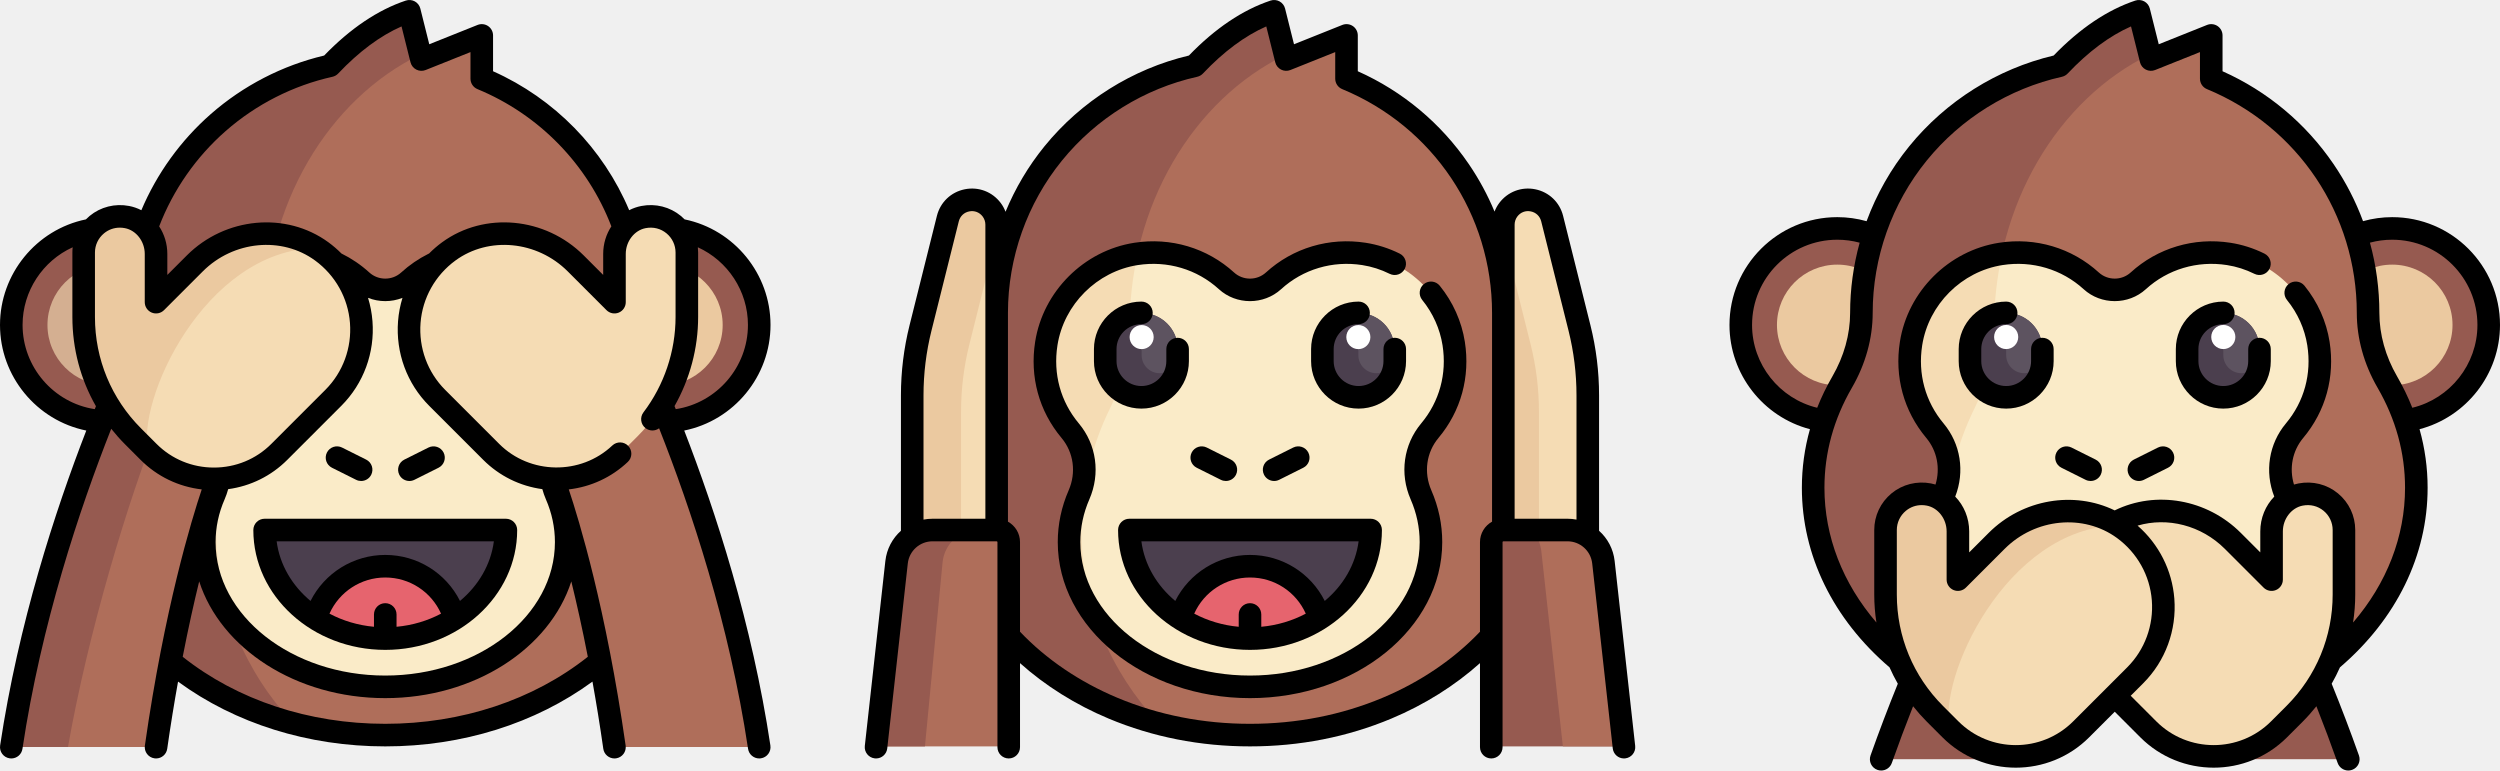
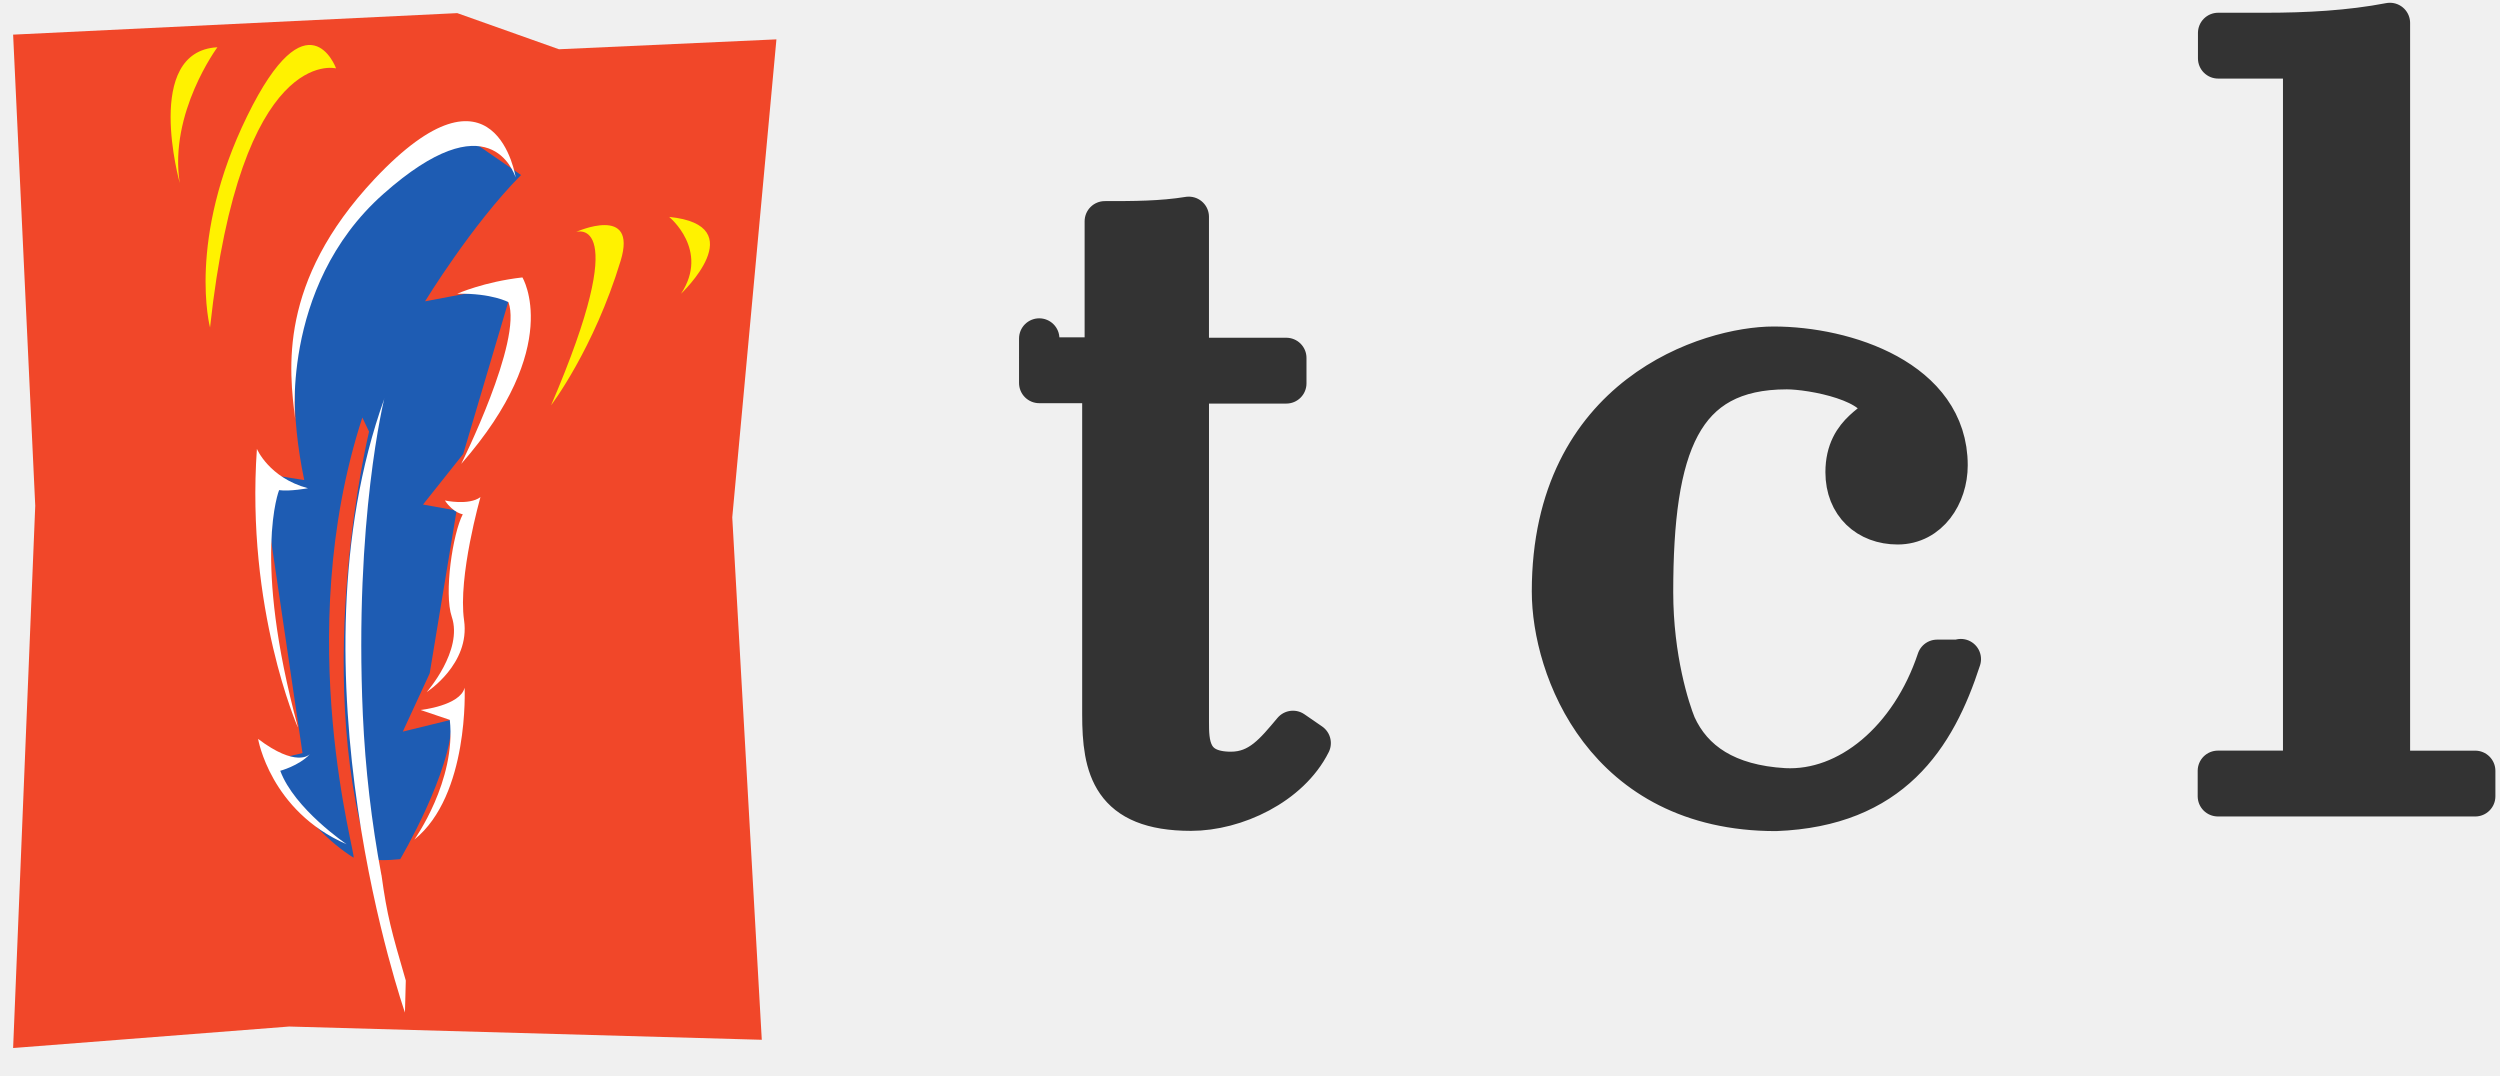
- <svg xmlns="http://www.w3.org/2000/svg" version="1.1" id="Capa_1" x="0px" y="0px" viewBox="0 0 1661.224 512" xml:space="preserve" width="1661.224" height="512">
-   <defs id="defs89" />
-   <g id="g1174" transform="translate(574.6111,-4.008169)">
-     <path id="path2" d="M 436.758,257.861 C 428.654,243.877 424,228.164 424,212.001 v 0 C 424,141.89 381.022,81.869 320,56.693 V 28.001 l -40,16 -8,-32 c -21.101,7.034 -39.1,21.795 -52.658,36.133 -75.131,16.742 -131.341,83.689 -131.341,163.867 0,16.164 -4.653,31.876 -12.757,45.86 -12.322,21.262 -19.243,45.03 -19.243,70.14 0,90.575 89.543,164 200,164 110.457,0 200,-73.425 200,-164 0,-25.11 -6.921,-48.878 -19.243,-70.14 z" style="fill:#af6e5a" />
-     <path id="path4" d="m 144.001,356.667 c 0,-29.295 6.92,-57.024 19.242,-81.83 8.105,-16.315 12.758,-34.646 12.758,-53.504 0,-81.409 42.595,-151.083 103.165,-180.674 L 272.001,12 c -21.101,7.034 -39.1,21.795 -52.658,36.133 -75.132,16.743 -131.342,83.69 -131.342,163.868 0,16.164 -4.652,31.876 -12.758,45.86 -12.322,21.262 -19.242,45.03 -19.242,70.14 0,73.107 58.35,135.015 138.934,156.185 -31.661,-33.849 -50.934,-78.523 -50.934,-127.519 z" style="fill:#965a50" />
-     <path id="path6" d="m 256.001,460 c 66.274,0 120,-42.981 120,-96 0,-10.999 -2.339,-21.549 -6.621,-31.374 -6.21,-14.248 -4.096,-30.599 5.88,-42.518 12.724,-15.201 19.286,-35.725 15.823,-57.771 -4.757,-30.282 -29.239,-54.721 -59.527,-59.435 -23.145,-3.602 -44.599,3.844 -59.968,17.863 -4.369,3.985 -9.978,5.977 -15.584,5.977 -5.609,0 -11.219,-1.992 -15.588,-5.977 -15.37,-14.019 -36.823,-21.465 -59.968,-17.863 -30.289,4.714 -54.771,29.153 -59.527,59.435 -3.463,22.046 3.099,42.57 15.823,57.771 9.976,11.918 12.09,28.27 5.88,42.518 -4.282,9.825 -6.621,20.375 -6.621,31.374 -0.002,53.02 53.724,96 119.998,96 z" style="fill:#faebc8" />
-     <path id="path8" d="m 136.001,364 c 0,17.943 6.266,34.676 16.977,49.043 -5.752,-17.836 -8.977,-36.731 -8.977,-56.376 0,-29.295 6.92,-57.024 19.242,-81.83 8.105,-16.315 12.758,-34.646 12.758,-53.504 0,-16.767 1.898,-32.992 5.297,-48.515 -0.286,0.041 -0.564,0.039 -0.852,0.083 -30.289,4.714 -54.77,29.153 -59.527,59.435 -3.463,22.046 3.1,42.57 15.822,57.771 9.977,11.918 12.091,28.27 5.881,42.518 -4.282,9.826 -6.621,20.376 -6.621,31.375 z" style="fill:#f5dcb4" />
-     <path id="path10" d="m 176.001,356.001 c 0,39.765 35.817,72 80,72 44.183,0 80,-32.235 80,-72 z" style="fill:#4b3f4e" />
-     <path id="path12" d="m 209.905,414.787 c 13.036,8.296 28.916,13.213 46.096,13.213 17.18,0 33.06,-4.917 46.096,-13.213 C 296.318,394.766 277.818,380 256.001,380 c -21.817,0 -40.317,14.767 -46.096,34.787 z" style="fill:#e6646e" />
-     <path id="path14" d="m 184.001,268.001 v 0 c -13.255,0 -24,-10.745 -24,-24 v -8 c 0,-13.255 10.745,-24 24,-24 v 0 c 13.255,0 24,10.745 24,24 v 8 c 0,13.254 -10.745,24 -24,24 z" style="fill:#4b3f4e" />
-     <path id="path16" d="m 184.001,212.001 v 28 c 0,6.627 5.373,12 12,12 6.627,0 12,-5.373 12,-12 v -4 c 0,-13.255 -10.745,-24 -24,-24 z" style="fill:#5d5360" />
-     <circle id="circle18" r="8" cy="228" cx="184" style="fill:#ffffff" />
-     <path id="path20" d="m 328.001,268.001 v 0 c -13.255,0 -24,-10.745 -24,-24 v -8 c 0,-13.255 10.745,-24 24,-24 v 0 c 13.255,0 24,10.745 24,24 v 8 c 0,13.254 -10.746,24 -24,24 z" style="fill:#4b3f4e" />
-     <path id="path22" d="m 328.001,212.001 v 28 c 0,6.627 5.373,12 12,12 6.627,0 12,-5.373 12,-12 v -4 c 0,-13.255 -10.745,-24 -24,-24 z" style="fill:#5d5360" />
-     <circle id="circle24" r="8" cy="228" cx="328" style="fill:#ffffff" />
-     <path id="path26" d="M 84.715,143.619 C 76.413,132.55 58.984,136.07 55.628,149.493 l -18.133,72.533 c -3.649,14.595 -5.494,29.582 -5.494,44.626 v 105.349 h 56 V 153.478 c 0,-3.556 -1.153,-7.015 -3.286,-9.859 z" style="fill:#f5dcb4" />
-     <path id="path28" d="m 64.001,277.615 c 0,-15.044 1.845,-30.032 5.494,-44.626 l 18.133,-72.533 c 0.083,-0.334 0.272,-0.586 0.373,-0.908 v -6.069 c 0,-3.555 -1.153,-7.015 -3.286,-9.859 -8.302,-11.069 -25.731,-7.549 -29.087,5.874 l -18.133,72.533 c -3.649,14.595 -5.494,29.582 -5.494,44.626 v 105.349 h 32 c 0,0 0,-94.387 0,-94.387 z" style="fill:#ebc9a0" />
-     <path id="path30" d="M 88.001,356.001 H 45.482 c -12.229,0 -22.503,9.195 -23.853,21.349 L 8.001,500.001 h 88 v -136 c 0,-4.419 -3.582,-8 -8,-8 z" style="fill:#af6e5a" />
-     <path id="path32" d="M 75.608,356.001 H 45.481 c -12.229,0 -22.502,9.195 -23.853,21.35 L 8.001,500 v 0 h 32 L 51.755,377.35 c 1.349,-12.155 11.623,-21.349 23.853,-21.349 z" style="fill:#965a50" />
-     <path id="path34" d="m 427.287,143.619 c 8.302,-11.069 25.731,-7.549 29.087,5.874 l 18.133,72.533 c 3.649,14.595 5.494,29.582 5.494,44.626 v 105.349 h -56 V 153.478 c 0,-3.556 1.152,-7.015 3.286,-9.859 z" style="fill:#ebc9a0" />
-     <path id="path36" d="m 448.001,277.615 c 0,-15.044 -1.845,-30.032 -5.494,-44.626 l -18.133,-72.533 c -0.083,-0.334 -0.272,-0.586 -0.373,-0.908 v -6.069 c 0,-3.555 1.153,-7.015 3.286,-9.859 8.302,-11.069 25.731,-7.549 29.087,5.874 l 18.133,72.533 c 3.649,14.595 5.494,29.582 5.494,44.626 v 105.349 h -32 z" style="fill:#f5dcb4" />
-     <path id="path38" d="m 424.001,356.001 h 42.519 c 12.229,0 22.503,9.195 23.853,21.349 l 13.628,122.651 h -88 v -136 c 0,-4.419 3.581,-8 8,-8 z" style="fill:#965a50" />
-     <path id="path40" d="M 504.001,500 490.373,377.35 C 489.022,365.196 478.749,356 466.52,356 h -30.127 c 9.273,0 11.773,6 13.107,13.5 L 463.902,500 Z" style="fill:#af6e5a" />
-     <path id="path42" d="m 236.614,322.83 c 1.077,0.539 2.221,0.793 3.348,0.793 2.751,0 5.4,-1.52 6.714,-4.147 1.852,-3.705 0.351,-8.21 -3.354,-10.062 l -16.032,-8.016 c -3.705,-1.854 -8.21,-0.351 -10.062,3.354 -1.852,3.705 -0.351,8.21 3.354,10.062 z" />
-     <path id="path44" d="m 272.039,323.623 c 1.127,0 2.272,-0.255 3.348,-0.793 l 16.032,-8.016 c 3.705,-1.852 5.207,-6.357 3.354,-10.062 -1.852,-3.705 -6.357,-5.208 -10.062,-3.354 l -16.032,8.016 c -3.705,1.852 -5.207,6.357 -3.354,10.062 1.314,2.628 3.962,4.147 6.714,4.147 z" />
-     <path id="path46" d="m 183.855,219.412 c 4.142,0 7.5,-3.358 7.5,-7.5 0,-4.142 -3.358,-7.5 -7.5,-7.5 -17.396,0 -31.548,14.152 -31.548,31.548 v 8.016 c 0,17.396 14.153,31.548 31.549,31.548 17.396,0 31.548,-14.152 31.548,-31.548 v -8.016 c 0,-4.142 -3.358,-7.5 -7.5,-7.5 -4.142,0 -7.5,3.358 -7.5,7.5 v 8.016 c 0,9.125 -7.424,16.548 -16.549,16.548 -9.125,0 -16.548,-7.423 -16.548,-16.548 v -8.016 c 0,-9.125 7.424,-16.548 16.548,-16.548 z" />
-     <path id="path48" d="m 359.694,243.976 v -8.016 c 0,-4.142 -3.358,-7.5 -7.5,-7.5 -4.142,0 -7.5,3.358 -7.5,7.5 v 8.016 c 0,9.125 -7.424,16.548 -16.549,16.548 -9.125,0 -16.548,-7.423 -16.548,-16.548 v -8.016 c 0,-9.125 7.424,-16.548 16.548,-16.548 4.142,0 7.5,-3.358 7.5,-7.5 0,-4.142 -3.358,-7.5 -7.5,-7.5 -17.396,0 -31.548,14.152 -31.548,31.548 v 8.016 c 0,17.396 14.153,31.548 31.549,31.548 17.396,10e-4 31.548,-14.152 31.548,-31.548 z" />
-     <path id="path50" d="m 256.001,435.847 c 48.337,0 87.661,-35.729 87.661,-79.645 0,-4.142 -3.358,-7.5 -7.5,-7.5 H 175.839 c -4.142,0 -7.5,3.358 -7.5,7.5 0,43.917 39.325,79.645 87.662,79.645 z m 0,-31.032 c -4.142,0 -7.5,3.358 -7.5,7.5 v 8.18 c -10.714,-0.982 -20.739,-4.047 -29.566,-8.726 6.481,-14.503 20.945,-24.019 37.066,-24.019 16.192,0 30.594,9.496 37.067,24.018 -8.828,4.679 -18.853,7.744 -29.567,8.726 v -8.18 c 0,-4.141 -3.358,-7.499 -7.5,-7.499 z m 72.175,-41.113 c -2.03,15.556 -10.304,29.435 -22.512,39.625 -9.326,-18.576 -28.366,-30.576 -49.664,-30.576 -21.206,0 -40.315,12.028 -49.656,30.582 -12.212,-10.19 -20.489,-24.071 -22.519,-39.631 z" />
-     <path id="path52" d="m 398.765,231.13 c -2.126,-13.541 -7.895,-26.424 -16.682,-37.258 -2.609,-3.216 -7.332,-3.71 -10.549,-1.1 -3.217,2.609 -3.71,7.332 -1.101,10.549 7.124,8.783 11.797,19.204 13.513,30.136 2.979,18.975 -2.062,37.409 -14.197,51.906 -11.758,14.048 -14.447,33.365 -7.017,50.414 3.988,9.149 6.01,18.718 6.01,28.441 0,48.906 -50.576,88.693 -112.742,88.693 -62.166,0 -112.742,-39.788 -112.742,-88.693 0,-9.723 2.022,-19.292 6.01,-28.441 7.431,-17.049 4.742,-36.366 -7.016,-50.414 -12.136,-14.499 -17.177,-32.934 -14.197,-51.91 4.266,-27.158 26.221,-49.079 53.392,-53.308 19.709,-3.068 39.349,2.775 53.882,16.029 11.592,10.573 29.752,10.573 41.343,0 14.534,-13.256 34.174,-19.099 53.887,-16.029 6.317,0.984 12.458,2.943 18.251,5.823 3.71,1.844 8.211,0.332 10.055,-3.377 1.844,-3.709 0.332,-8.21 -3.378,-10.054 -7.171,-3.565 -14.782,-5.992 -22.62,-7.212 -24.226,-3.773 -48.394,3.432 -66.304,19.768 -5.923,5.402 -15.203,5.402 -21.126,-10e-4 -17.908,-16.333 -42.073,-23.537 -66.297,-19.768 -33.537,5.22 -60.637,32.278 -65.903,65.802 -3.663,23.316 2.557,45.998 17.512,63.866 8.085,9.659 9.912,22.99 4.768,34.792 -4.817,11.052 -7.259,22.637 -7.259,34.435 0,57.177 57.305,103.693 127.742,103.693 70.437,0 127.742,-46.517 127.742,-103.693 0,-11.798 -2.442,-23.383 -7.259,-34.435 -5.144,-11.802 -3.316,-25.134 4.768,-34.792 14.955,-17.867 21.175,-40.547 17.514,-63.862 z" />
-     <path id="path54" d="M 511.955,499.664 498.3,376.767 c -0.891,-8.018 -4.722,-15.047 -10.347,-20.066 v -90.028 c 0,-15.673 -1.927,-31.33 -5.729,-46.535 l -18.17,-72.679 c -2.264,-9.057 -9.355,-15.831 -18.505,-17.679 -9.15,-1.848 -18.315,1.643 -23.916,9.112 -1.312,1.749 -2.356,3.682 -3.143,5.714 C 413.912,133.58 408.188,122.991 401.36,112.988 382.858,85.882 357.443,64.654 327.631,51.349 V 27.541 c 0,-2.489 -1.235,-4.815 -3.295,-6.21 -2.062,-1.396 -4.68,-1.678 -6.99,-0.753 L 285.243,33.419 279.309,9.69 c -0.507,-2.027 -1.836,-3.75 -3.667,-4.756 -1.832,-1.005 -3.999,-1.202 -5.981,-0.541 -18.576,6.192 -36.822,18.473 -54.261,36.515 -37.524,8.89 -71.54,30.254 -95.986,60.339 -10.732,13.208 -19.411,27.884 -25.858,43.471 -0.792,-2.073 -1.851,-4.045 -3.186,-5.826 -5.601,-7.468 -14.765,-10.959 -23.916,-9.112 -9.151,1.848 -16.242,8.622 -18.506,17.679 l -18.17,72.679 C 25.977,235.343 24.049,251 24.049,266.673 v 90.028 c -5.625,5.018 -9.456,12.048 -10.347,20.066 L 0.047,499.664 c -0.458,4.117 2.509,7.825 6.626,8.282 0.281,0.031 0.561,0.046 0.837,0.046 3.771,0 7.019,-2.837 7.445,-6.672 L 28.61,378.423 c 0.933,-8.392 8.003,-14.721 16.447,-14.721 h 42.605 c 0.285,0 0.516,0.231 0.516,0.516 v 136.274 c 0,4.142 3.358,7.5 7.5,7.5 4.142,0 7.5,-3.358 7.5,-7.5 v -55.843 c 16.813,15.035 36.868,27.627 58.894,36.853 29.27,12.259 60.872,18.475 93.929,18.475 33.058,0 64.662,-6.216 93.933,-18.477 22.024,-9.225 42.078,-21.816 58.889,-36.851 v 55.843 c 0,4.142 3.358,7.5 7.5,7.5 4.142,0 7.5,-3.358 7.5,-7.5 V 364.218 c 0,-0.285 0.231,-0.516 0.516,-0.516 h 42.605 c 8.444,0 15.515,6.329 16.447,14.721 l 13.655,122.897 c 0.426,3.836 3.674,6.672 7.445,6.672 0.276,0 0.556,-0.015 0.837,-0.046 4.118,-0.457 7.084,-4.165 6.627,-8.282 z M 39.049,349.276 v -82.602 c 0,-14.448 1.777,-28.88 5.281,-42.897 L 62.5,151.098 c 0.86,-3.439 3.448,-5.912 6.922,-6.613 3.476,-0.7 6.82,0.573 8.947,3.409 1.156,1.542 1.793,3.452 1.793,5.379 V 348.704 H 45.057 c -2.051,-0.002 -4.06,0.197 -6.008,0.572 z m 305.09,118.388 c -27.426,11.487 -57.08,17.312 -88.138,17.312 -31.056,0 -60.709,-5.824 -88.134,-17.311 -25.092,-10.509 -47.387,-25.656 -64.688,-43.885 v -59.562 c 0,-5.836 -3.242,-10.925 -8.016,-13.574 V 211.912 c 0,-36.778 12.747,-72.72 35.893,-101.205 22.811,-28.073 54.719,-47.844 89.845,-55.672 1.46,-0.325 2.79,-1.08 3.818,-2.167 13.755,-14.546 27.881,-25.047 42.096,-31.307 l 5.958,23.832 c 0.525,2.102 1.933,3.873 3.862,4.859 1.928,0.987 4.188,1.09 6.2,0.286 L 312.63,38.62 v 17.672 c 0,3.037 1.832,5.775 4.64,6.933 60.486,24.955 99.57,83.318 99.57,148.688 v 138.733 c -4.774,2.649 -8.016,7.738 -8.016,13.574 v 59.562 c -17.301,18.227 -39.595,33.373 -64.685,43.882 z m 87.7,-118.962 V 153.271 c 0,-1.927 0.637,-3.837 1.793,-5.379 2.127,-2.836 5.472,-4.11 8.946,-3.409 3.475,0.702 6.063,3.174 6.923,6.613 l 18.17,72.679 c 3.504,14.017 5.281,28.45 5.281,42.897 v 82.602 c -1.948,-0.375 -3.957,-0.574 -6.008,-0.574 h -35.105 z" />
-   </g>
-   <g id="g56" transform="translate(537.4252,2.168923)">
- </g>
-   <g id="g58" transform="translate(537.4252,2.168923)">
- </g>
-   <g id="g60" transform="translate(537.4252,2.168923)">
- </g>
-   <g id="g62" transform="translate(537.4252,2.168923)">
- </g>
-   <g id="g64" transform="translate(537.4252,2.168923)">
- </g>
-   <g id="g66" transform="translate(537.4252,2.168923)">
- </g>
-   <g id="g68" transform="translate(537.4252,2.168923)">
- </g>
-   <g id="g70" transform="translate(537.4252,2.168923)">
- </g>
-   <g id="g72" transform="translate(537.4252,2.168923)">
- </g>
-   <g id="g74" transform="translate(537.4252,2.168923)">
- </g>
-   <g id="g76" transform="translate(537.4252,2.168923)">
- </g>
-   <g id="g78" transform="translate(537.4252,2.168923)">
- </g>
-   <g id="g80" transform="translate(537.4252,2.168923)">
- </g>
-   <g id="g82" transform="translate(537.4252,2.168923)">
- </g>
-   <g id="g84" transform="translate(537.4252,2.168923)">
- </g>
-   <g id="g1013" transform="translate(-1.001662e-4,-4.007605)">
-     <circle id="circle901" r="64.1" cy="219.948" cx="71.599" style="fill:#965a50" />
-     <circle id="circle903" r="40.06" cy="219.948" cx="71.599" style="fill:#d4af91" />
-     <circle id="circle905" r="64.1" cy="219.948" cx="440.149" style="fill:#965a50" />
-     <circle id="circle907" r="40.06" cy="219.948" cx="440.149" style="fill:#ebc9a0" />
-     <path id="path909" d="m 436.905,257.862 c -8.117,-14.005 -12.777,-29.742 -12.777,-45.93 v 0 C 424.128,141.715 381.085,81.604 319.971,56.39 V 27.654 L 279.911,43.678 271.899,11.63 C 250.767,18.674 232.74,33.458 219.162,47.817 143.916,64.586 87.621,131.633 87.621,211.932 c 0,16.188 -4.66,31.924 -12.777,45.93 -12.341,21.294 -19.272,45.098 -19.272,70.246 0,90.711 89.678,164.248 200.302,164.248 110.624,0 200.302,-73.536 200.302,-164.248 0,-25.149 -6.931,-48.952 -19.271,-70.246 z" style="fill:#af6e5a" />
-     <path id="path911" d="m 143.705,356.817 c 0,-29.339 6.93,-57.11 19.271,-81.953 8.118,-16.34 12.777,-34.698 12.777,-53.585 0,-81.532 42.659,-151.311 103.321,-180.947 L 271.898,11.63 C 250.766,18.674 232.739,33.458 219.16,47.817 143.915,64.585 87.62,131.633 87.62,211.932 c 0,16.188 -4.659,31.924 -12.777,45.93 -12.341,21.294 -19.271,45.098 -19.271,70.246 0,73.217 58.438,135.219 139.143,156.421 -31.707,-33.901 -51.01,-78.642 -51.01,-127.712 z" style="fill:#965a50" />
-     <path id="path913" d="m 255.874,460.306 c 66.374,0 120.181,-43.046 120.181,-96.145 0,-11.016 -2.342,-21.582 -6.631,-31.422 -6.219,-14.269 -4.102,-30.646 5.889,-42.582 12.743,-15.224 19.315,-35.779 15.846,-57.858 -4.764,-30.328 -29.283,-54.804 -59.617,-59.525 -23.18,-3.608 -44.666,3.85 -60.059,17.89 -4.375,3.991 -9.993,5.986 -15.607,5.986 -5.618,0 -11.236,-1.995 -15.611,-5.986 -15.393,-14.04 -36.879,-21.498 -60.059,-17.89 -30.335,4.721 -54.853,29.197 -59.617,59.525 -3.468,22.079 3.104,42.634 15.846,57.858 9.991,11.936 12.108,28.313 5.889,42.582 -4.289,9.84 -6.631,20.406 -6.631,31.422 0,53.1 53.807,96.145 120.181,96.145 z" style="fill:#faebc8" />
-     <path id="path915" d="m 135.693,364.161 c 0,17.97 6.275,34.729 17.002,49.117 -5.761,-17.863 -8.99,-36.787 -8.99,-56.461 0,-29.339 6.93,-57.11 19.271,-81.953 8.118,-16.34 12.777,-34.698 12.777,-53.585 0,-16.792 1.901,-33.042 5.305,-48.588 -0.287,0.041 -0.565,0.039 -0.853,0.084 -30.335,4.721 -54.852,29.197 -59.617,59.525 -3.468,22.08 3.104,42.635 15.846,57.859 9.992,11.936 12.109,28.312 5.89,42.582 -4.288,9.838 -6.631,20.404 -6.631,31.42 z" style="fill:#f5dcb4" />
-     <path id="path917" d="m 175.754,356.15 c 0,39.825 35.871,72.109 80.121,72.109 44.25,0 80.121,-32.284 80.121,-72.109 z" style="fill:#4b3f4e" />
-     <path id="path919" d="m 209.709,415.025 c 13.056,8.308 28.96,13.233 46.165,13.233 17.205,0 33.109,-4.925 46.165,-13.233 -5.788,-20.051 -24.316,-34.839 -46.165,-34.839 -21.849,0 -40.377,14.788 -46.165,34.839 z" style="fill:#e6646e" />
-     <path id="path921" d="M 71.597,259.337 C 46.227,316.757 20.968,410.584 7.5,500.367 h 96.145 c 16.024,-112.169 44.733,-190.286 44.733,-190.286 z" style="fill:#af6e5a" />
-     <path id="path923" d="M 45.182,500.367 C 58.388,425.083 84.973,336.18 106.605,282.472 L 71.597,259.337 C 46.227,316.757 20.968,410.584 7.5,500.367 Z" style="fill:#965a50" />
-     <path id="path925" d="m 84.367,148.295 c 11.417,2.198 19.273,12.862 19.273,24.488 v 32.035 l 25.746,-25.746 c 22.537,-22.537 58.548,-26.787 84.287,-7.988 32.439,23.692 35.017,69.978 7.734,97.261 l -35.922,35.922 c -23.867,23.867 -62.921,23.867 -86.787,0 L 88.427,293.996 C 67.391,272.96 55.573,244.43 55.573,214.68 V 171.868 C 55.566,157.04 69.007,145.339 84.367,148.295 Z" style="fill:#f5dcb4" />
-     <path id="path927" d="m 210.276,168.847 c -25.435,-16.105 -59.322,-11.343 -80.891,10.226 l -25.745,25.746 v -32.036 c 0,-11.627 -7.857,-22.29 -19.273,-24.489 -15.36,-2.957 -28.8,8.744 -28.794,23.574 v 42.813 c 0,29.749 11.818,58.28 32.854,79.315 l 10.269,10.271 c -8.818,-32.61 36.898,-134.136 111.58,-135.42 z" style="fill:#ebc9a0" />
-     <path id="path929" d="m 440.403,259.337 c 25.37,57.42 50.629,151.247 64.097,241.03 H 408.355 C 392.331,388.198 363.622,310.08 363.622,310.08 Z" style="fill:#af6e5a" />
-     <path id="path931" d="m 427.633,148.295 c -11.417,2.198 -19.273,12.862 -19.273,24.488 v 32.035 l -25.746,-25.746 c -22.537,-22.537 -58.548,-26.787 -84.287,-7.988 -32.439,23.692 -35.017,69.978 -7.734,97.261 l 35.922,35.922 c 23.867,23.867 62.921,23.867 86.787,0 l 10.271,-10.271 c 21.036,-21.036 32.854,-49.566 32.854,-79.316 v -42.812 c 0.007,-14.828 -13.434,-26.529 -28.794,-23.573 z" style="fill:#f5dcb4" />
-     <path id="path933" d="m 220.581,314.812 16.032,8.016 c 1.077,0.539 2.222,0.793 3.349,0.793 2.751,0 5.4,-1.52 6.714,-4.147 1.853,-3.705 0.351,-8.21 -3.354,-10.062 l -16.032,-8.016 c -3.707,-1.854 -8.211,-0.351 -10.063,3.354 -1.852,3.704 -0.35,8.209 3.354,10.062 z" />
-     <path id="path935" d="m 272.038,323.621 c 1.127,0 2.271,-0.255 3.349,-0.793 l 16.032,-8.016 c 3.704,-1.852 5.206,-6.357 3.354,-10.062 -1.852,-3.705 -6.355,-5.208 -10.063,-3.354 l -16.032,8.016 c -3.704,1.852 -5.206,6.357 -3.354,10.062 1.314,2.628 3.963,4.147 6.714,4.147 z" />
-     <path id="path937" d="m 168.339,356.2 c 0,43.917 39.324,79.645 87.661,79.645 48.337,0 87.661,-35.729 87.661,-79.645 0,-4.142 -3.357,-7.5 -7.5,-7.5 H 175.839 c -4.143,0 -7.5,3.358 -7.5,7.5 z M 256,404.813 c -4.143,0 -7.5,3.358 -7.5,7.5 v 8.18 c -10.713,-0.982 -20.738,-4.047 -29.565,-8.725 6.48,-14.503 20.944,-24.019 37.065,-24.019 16.192,0 30.594,9.496 37.067,24.018 -8.828,4.679 -18.853,7.744 -29.567,8.726 v -8.18 c 0,-4.142 -3.357,-7.5 -7.5,-7.5 z M 328.175,363.7 c -2.029,15.556 -10.303,29.435 -22.511,39.625 -9.326,-18.576 -28.366,-30.576 -49.664,-30.576 -21.206,0 -40.314,12.028 -49.656,30.582 -12.212,-10.19 -20.489,-24.071 -22.519,-39.631 z" />
-     <path id="path939" d="M 454.662,290.108 C 487.668,283.414 512,254.074 512,219.926 c 0,-33.837 -23.998,-63.316 -57.079,-70.146 -0.782,-0.799 -1.607,-1.563 -2.479,-2.284 -7.284,-6.019 -16.855,-8.431 -26.265,-6.62 -2.868,0.552 -5.579,1.511 -8.091,2.806 C 400.799,102.691 368.418,69.564 327.629,51.348 V 27.539 c 0,-2.489 -1.234,-4.815 -3.295,-6.21 -2.061,-1.395 -4.679,-1.678 -6.99,-0.753 L 285.241,33.417 279.309,9.688 c -0.507,-2.026 -1.836,-3.75 -3.667,-4.755 -1.833,-1.005 -4.001,-1.201 -5.981,-0.541 -18.575,6.192 -36.821,18.472 -54.261,36.515 -27.77,6.577 -53.772,19.995 -75.329,38.895 -20.015,17.547 -35.845,39.519 -46.142,63.89 -2.516,-1.299 -5.232,-2.261 -8.105,-2.814 -9.405,-1.811 -18.98,0.601 -26.265,6.62 -0.873,0.721 -1.698,1.485 -2.479,2.284 -33.081,6.83 -57.079,36.309 -57.079,70.146 0,34.148 24.332,63.488 57.338,70.182 -20.775,53.555 -45.116,128.346 -57.255,209.27 -0.614,4.097 2.208,7.916 6.305,8.53 0.377,0.057 0.751,0.084 1.122,0.084 3.649,0 6.85,-2.669 7.407,-6.388 12.448,-82.982 37.983,-159.522 58.99,-212.672 2.866,3.609 5.949,7.08 9.257,10.388 l 10.275,10.276 c 11.046,11.046 25.244,17.844 40.614,19.621 -6.783,20.23 -24.789,79.242 -37.785,170.213 -0.586,4.101 2.264,7.899 6.364,8.485 0.359,0.051 0.717,0.076 1.07,0.076 3.672,0 6.881,-2.7 7.415,-6.44 2.271,-15.902 4.708,-30.804 7.196,-44.624 38.016,27.828 86.435,43.047 137.686,43.047 51.229,0 99.668,-15.222 137.688,-43.048 2.5,13.887 4.93,28.775 7.194,44.624 0.534,3.741 3.743,6.44 7.415,6.44 0.354,0 0.711,-0.025 1.07,-0.076 4.101,-0.586 6.95,-4.385 6.364,-8.485 -12.996,-90.972 -31.001,-149.984 -37.785,-170.213 14.701,-1.704 28.388,-8.02 39.233,-18.278 3.01,-2.846 3.142,-7.593 0.295,-10.603 -2.847,-3.01 -7.595,-3.141 -10.602,-0.295 -20.997,19.859 -54.707,19.387 -75.144,-1.052 l -35.939,-35.94 c -11.669,-11.668 -17.623,-27.881 -16.338,-44.482 1.28,-16.522 9.734,-31.637 23.195,-41.468 22.193,-16.208 54.266,-13.097 74.602,7.239 l 25.759,25.759 c 2.146,2.145 5.369,2.786 8.174,1.626 2.803,-1.161 4.63,-3.896 4.63,-6.929 v -32.052 c 0,-8.32 5.675,-15.687 13.201,-17.136 5.072,-0.977 9.998,0.251 13.875,3.454 3.825,3.16 6.018,7.812 6.016,12.767 v 42.834 c 0,22.749 -7.579,45.251 -21.342,63.361 -2.506,3.298 -1.864,8.003 1.434,10.51 2.707,2.057 6.36,1.989 8.97,0.076 21.031,53.163 46.645,129.846 59.118,212.996 0.558,3.719 3.757,6.388 7.407,6.388 0.37,0 0.745,-0.027 1.122,-0.084 4.097,-0.614 6.919,-4.433 6.305,-8.53 -12.139,-80.925 -36.48,-155.716 -57.255,-209.271 z M 15,219.926 c 0,-22.519 13.441,-42.594 33.289,-51.604 -0.128,1.156 -0.193,2.326 -0.192,3.505 v 42.834 c 0,21.13 5.441,41.423 15.653,59.284 -0.262,0.647 -0.522,1.282 -0.786,1.937 C 35.541,271.672 15,247.829 15,219.926 Z m 78.77,68.787 C 73.99,268.932 63.096,242.633 63.096,214.661 v -42.837 c -0.002,-4.952 2.19,-9.604 6.016,-12.764 3.009,-2.485 6.648,-3.781 10.497,-3.781 1.112,0 2.242,0.108 3.378,0.327 7.526,1.449 13.201,8.815 13.201,17.136 v 32.052 c 0,3.034 1.827,5.768 4.63,6.929 2.802,1.161 6.027,0.519 8.174,-1.626 l 25.759,-25.759 c 20.336,-20.336 52.41,-23.449 74.602,-7.239 13.461,9.831 21.915,24.946 23.195,41.468 1.285,16.601 -4.669,32.813 -16.338,44.482 l -35.939,35.94 c -10.132,10.132 -23.667,15.712 -38.112,15.712 -14.444,0 -27.979,-5.58 -38.112,-15.712 z M 256,484.974 c -50.716,0 -98.359,-15.799 -134.595,-44.543 3.761,-19.322 7.536,-36.129 10.955,-50.113 14.293,44.583 64.306,77.591 123.641,77.591 59.32,0 109.322,-32.993 123.63,-77.559 3.536,14.438 7.286,31.177 10.967,50.076 -36.24,28.743 -83.904,44.548 -134.598,44.548 z m 29.183,-211.319 35.939,35.94 c 10.697,10.697 24.404,17.426 39.254,19.447 0.628,2.29 1.402,4.545 2.356,6.733 3.987,9.149 6.01,18.719 6.01,28.441 0,48.906 -50.576,88.693 -112.742,88.693 -62.166,0 -112.742,-39.788 -112.742,-88.693 0,-9.722 2.022,-19.292 6.01,-28.441 0.952,-2.183 1.729,-4.437 2.357,-6.725 14.847,-2.013 28.533,-8.736 39.253,-19.455 l 35.939,-35.94 c 14.771,-14.771 22.31,-35.271 20.686,-56.247 -0.411,-5.305 -1.412,-10.492 -2.946,-15.486 3.658,1.449 7.549,2.18 11.444,2.18 3.893,0 7.784,-0.732 11.442,-2.18 -1.534,4.994 -2.535,10.181 -2.946,15.486 -1.624,20.976 5.915,41.477 20.686,56.247 z M 400.811,172.742 v 13.945 l -12.955,-12.956 c -25.516,-25.514 -65.95,-29.275 -94.057,-8.746 -3.124,2.282 -6.03,4.793 -8.71,7.496 -0.159,0.066 -0.318,0.13 -0.475,0.208 -6.548,3.275 -12.621,7.448 -18.053,12.402 -5.922,5.403 -15.202,5.401 -21.126,-0.001 -5.575,-5.085 -11.817,-9.326 -18.556,-12.637 -2.672,-2.692 -5.567,-5.194 -8.68,-7.467 -28.107,-20.527 -68.542,-16.768 -94.057,8.746 l -12.955,12.956 v -13.945 c 0,-6.741 -1.987,-13.065 -5.421,-18.307 9.301,-24.249 24.542,-46.128 44.192,-63.355 20.248,-17.752 44.779,-30.217 70.94,-36.047 1.461,-0.325 2.791,-1.08 3.818,-2.167 13.755,-14.545 27.882,-25.047 42.097,-31.307 l 5.958,23.833 c 0.525,2.101 1.934,3.873 3.862,4.858 1.929,0.986 4.189,1.09 6.199,0.286 l 29.795,-11.918 v 17.672 c 0,3.037 1.832,5.775 4.64,6.933 40.95,16.895 73.188,50.006 88.976,91.195 -3.44,5.244 -5.432,11.574 -5.432,18.323 z m 63.092,41.919 V 171.83 c 0,-1.18 -0.064,-2.351 -0.192,-3.508 19.848,9.01 33.289,29.085 33.289,51.604 0,27.903 -20.541,51.746 -47.964,55.956 -0.277,-0.688 -0.55,-1.354 -0.825,-2.033 10.182,-17.959 15.692,-38.48 15.692,-59.188 z" />
-     <g id="g941">
- </g>
-     <g id="g943">
- </g>
-     <g id="g945">
- </g>
-     <g id="g947">
- </g>
-     <g id="g949">
- </g>
-     <g id="g951">
- </g>
-     <g id="g953">
- </g>
-     <g id="g955">
- </g>
-     <g id="g957">
- </g>
-     <g id="g959">
- </g>
-     <g id="g961">
- </g>
-     <g id="g963">
- </g>
-     <g id="g965">
- </g>
-     <g id="g967">
- </g>
-     <g id="g969">
- </g>
-   </g>
-   <g id="g1145" transform="translate(1149.224,-1.6905427e-4)">
-     <circle id="circle1015" r="64.13" cy="215.92" cx="71.63" style="fill:#965a50" />
-     <circle id="circle1017" r="40.08" cy="215.92" cx="71.63" style="fill:#ebc9a0" />
-     <circle id="circle1019" r="64.13" cy="215.92" cx="440.37" style="fill:#965a50" />
-     <circle id="circle1021" r="40.08" cy="215.92" cx="440.37" style="fill:#ebc9a0" />
-     <path id="path1023" d="m 151.593,464.419 h 208.815 c 57.569,-28.873 95.996,-80.894 95.996,-140.282 0,-25.16 -6.934,-48.976 -19.281,-70.281 -8.121,-14.013 -12.784,-29.757 -12.784,-45.953 v 0 c 0,-70.253 -43.065,-130.394 -104.21,-155.621 V 23.532 L 280.048,39.564 272.032,7.499 c -21.143,7.048 -39.178,21.839 -52.764,36.206 -75.283,16.777 -131.607,83.858 -131.607,164.198 0,16.196 -4.662,31.94 -12.784,45.953 -12.347,21.305 -19.281,45.121 -19.281,70.281 0.001,59.388 38.428,111.409 95.997,140.282 z" style="fill:#af6e5a" />
-     <path id="path1025" d="m 143.774,352.861 c 0,-29.354 6.934,-57.139 19.281,-81.995 8.122,-16.348 12.784,-34.716 12.784,-53.612 0,-81.573 42.681,-151.387 103.373,-181.038 L 272.033,7.499 C 250.89,14.547 232.855,29.338 219.269,43.705 143.985,60.482 87.661,127.563 87.661,207.903 c 0,16.196 -4.662,31.94 -12.784,45.953 -12.347,21.305 -19.281,45.121 -19.281,70.281 0,73.254 58.467,135.287 139.214,156.5 -31.724,-33.917 -51.036,-78.682 -51.036,-127.776 z" style="fill:#965a50" />
-     <path id="path1027" d="m 256,456.403 c 66.408,0 120.242,-43.068 120.242,-96.194 0,-11.021 -2.344,-21.593 -6.634,-31.438 -6.222,-14.276 -4.104,-30.661 5.892,-42.603 12.749,-15.232 19.325,-35.797 15.854,-57.888 -4.766,-30.343 -29.298,-54.831 -59.647,-59.555 -23.192,-3.61 -44.689,3.852 -60.089,17.899 -4.378,3.993 -9.999,5.989 -15.615,5.989 -5.621,0 -11.242,-1.996 -15.619,-5.989 -15.401,-14.047 -36.897,-21.509 -60.089,-17.899 -30.35,4.724 -54.881,29.212 -59.647,59.555 -3.47,22.091 3.105,42.656 15.854,57.888 9.996,11.942 12.114,28.327 5.892,42.603 -4.291,9.845 -6.634,20.416 -6.634,31.438 -0.002,53.126 53.832,96.194 120.24,96.194 z" style="fill:#faebc8" />
-     <path id="path1029" d="m 135.758,360.209 c 0,17.98 6.278,34.746 17.011,49.142 -5.764,-17.872 -8.995,-36.806 -8.995,-56.49 0,-29.354 6.934,-57.139 19.281,-81.995 8.122,-16.348 12.784,-34.716 12.784,-53.612 0,-16.8 1.902,-33.058 5.308,-48.613 -0.287,0.041 -0.566,0.039 -0.853,0.084 -30.35,4.723 -54.88,29.212 -59.647,59.555 -3.47,22.091 3.106,42.656 15.854,57.888 9.997,11.942 12.115,28.327 5.893,42.603 -4.292,9.845 -6.636,20.416 -6.636,31.438 z" style="fill:#f5dcb4" />
-     <path id="path1031" d="m 183.855,264.016 v 0 c -13.282,0 -24.048,-10.767 -24.048,-24.048 v -8.016 c 0,-13.282 10.767,-24.048 24.048,-24.048 v 0 c 13.282,0 24.048,10.767 24.048,24.048 v 8.016 c 0,13.281 -10.767,24.048 -24.048,24.048 z" style="fill:#4b3f4e" />
-     <path id="path1033" d="m 183.855,207.903 v 28.056 c 0,6.641 5.383,12.024 12.024,12.024 6.641,0 12.024,-5.383 12.024,-12.024 v -4.008 c 0,-13.282 -10.767,-24.048 -24.048,-24.048 z" style="fill:#5d5360" />
-     <circle id="circle1035" r="8.02" cy="223.94" cx="183.85" style="fill:#ffffff" />
-     <path id="path1037" d="m 328.145,264.016 v 0 c -13.282,0 -24.048,-10.767 -24.048,-24.048 v -8.016 c 0,-13.282 10.767,-24.048 24.048,-24.048 v 0 c 13.282,0 24.048,10.767 24.048,24.048 v 8.016 c 0.001,13.281 -10.766,24.048 -24.048,24.048 z" style="fill:#4b3f4e" />
-     <path id="path1039" d="m 328.145,207.903 v 28.056 c 0,6.641 5.383,12.024 12.024,12.024 6.641,0 12.024,-5.383 12.024,-12.024 v -4.008 c 0.001,-13.282 -10.766,-24.048 -24.048,-24.048 z" style="fill:#5d5360" />
-     <circle id="circle1041" r="8.02" cy="223.94" cx="328.14" style="fill:#ffffff" />
-     <g id="g1047">
-       <path id="path1043" d="m 125.278,440.37 c -7.771,18.973 -16.112,40.517 -24.479,64.124 l 81.163,0.004 c 6.073,0 11.625,-3.431 14.341,-8.862 l 3.585,-7.169 z" style="fill:#965a50" />
-       <path id="path1045" d="m 386.722,440.37 c 7.771,18.973 16.112,40.517 24.479,64.124 l -81.163,0.004 c -6.073,0 -11.625,-3.431 -14.341,-8.862 l -3.585,-7.169 z" style="fill:#965a50" />
+ <svg xmlns="http://www.w3.org/2000/svg" xmlns:xlink="http://www.w3.org/1999/xlink" viewBox="0 0 95.27 41" fill="#fff" fill-rule="evenodd" stroke="#000" stroke-linecap="round" stroke-linejoin="round">
+   <use xlink:href="#A" x=".5" y=".5" />
+   <symbol id="A" overflow="visible">
+     <g stroke="none" fill-rule="nonzero">
+       <path d="M10.552 38.62l17.978.504-1.125-19.908L29.088 1l-8.288.377L16.925 0 0 .82.843 18.775 0 39.438l10.534-.82" fill="#f14729" />
+       <path d="M16.728 26.92l-1.878.46 1.025-2.22 1.025-6.203-1.28-.23 1.532-1.926 1.912-6.453-3.365.634s1.775-2.913 3.657-4.812l-2.462-1.696s-7.934 3.135-5.8 13.32l-1.64-.257L11.028 28.2l-1.33.306s1.375 2.494 3.27 3.675c.175.108-2.4-8.346.34-16.77l.256.537s-2.175 8.98 0 16.234c0 0 .1.172 1.188.058 0 0 1.97-3.33 1.97-5.34" fill="#1e5cb3" />
+       <path d="M14.148 14.676s-1.153 4.608-.82 12.078a43.94 43.94 0 0 0 .706 6.087h.003c.217 1.57.375 2.125.927 4.025l-.032 1.22s-4.53-12.974-.784-23.4m2.78-3.994s1.02-.455 2.48-.62c0 0 1.596 2.625-2.332 7.106 0 0 2.344-4.694 1.8-6.162 0 0-.62-.345-1.937-.323m-.483 7.88s.915.2 1.354-.13c0 0-.865 3.03-.625 4.696s-1.425 2.735-1.425 2.735 1.394-1.582.956-2.87c-.304-.894.038-3.18.42-3.906 0 0-.358-.045-.68-.523m-.92 7.98s1.5-.163 1.67-.848c0 0 .185 4.098-1.915 5.788 0 0 1.602-2.242 1.35-4.562l-1.106-.375m-4.25 1.7s-.5.5-1.95-.6c0 0 .466 2.754 3.375 4.015 0 0-1.992-1.346-2.53-2.8 0 0 .704-.187 1.12-.622m-.455-1.045s-1.98-4.505-1.555-10.6c0 0 .463 1.103 1.946 1.5 0 0-.7.13-1.1.072 0 0-1.035 2.57.716 9.03m8.3-20.94s-.74-4.875-5.38.055c-3.692 3.935-3.252 7.278-3.025 9.14.057.478-.687-4.98 3.36-8.57s4.96-.837 5.046-.627" />
+       <path d="M12.302 2.105s-3.625-.933-4.798 9.875c0 0-.894-3.34 1.418-8.062s3.38-1.825 3.38-1.825M7.786 1.3S5.93 3.806 6.35 6.473c0 0-1.407-5.02 1.435-5.172M21.45 8.34s2.195-.725-.948 6.602c0 0 1.628-2.14 2.65-5.506.658-2.16-1.702-1.096-1.702-1.096M25 7.766s1.55 1.26.453 2.927c0 0 2.76-2.603-.453-2.927" fill="#fff200" />
    </g>
-     <g id="g1053">
-       <path id="path1049" d="m 379.749,328.605 c -11.423,2.199 -19.283,12.868 -19.283,24.501 v 32.052 l -25.759,-25.759 c -22.549,-22.549 -58.578,-26.8 -84.329,-7.992 -32.455,23.704 -35.034,70.013 -7.738,97.31 l 35.94,35.94 c 23.879,23.879 62.953,23.879 86.831,0 l 10.276,-10.276 c 21.046,-21.046 32.87,-49.591 32.87,-79.356 v -42.834 c 0.007,-14.837 -13.441,-26.544 -28.808,-23.586 z" style="fill:#f5dcb4" />
-       <path id="path1051" d="m 132.251,328.605 c 11.423,2.199 19.283,12.868 19.283,24.501 v 32.052 l 25.759,-25.759 c 22.549,-22.549 58.578,-26.8 84.329,-7.992 32.455,23.704 35.034,70.013 7.738,97.31 l -35.94,35.94 c -23.879,23.879 -62.953,23.879 -86.831,0 l -10.276,-10.276 c -21.046,-21.046 -32.87,-49.591 -32.87,-79.356 v -42.834 c -0.007,-14.837 13.441,-26.544 28.808,-23.586 z" style="fill:#f5dcb4" />
-     </g>
-     <path id="path1055" d="m 258.224,349.167 c -25.448,-16.113 -59.352,-11.349 -80.932,10.232 l -25.758,25.759 v -32.052 c 0,-11.633 -7.861,-22.302 -19.283,-24.501 -15.368,-2.958 -28.815,8.749 -28.809,23.586 v 42.834 c 0,29.764 11.824,58.309 32.871,79.355 l 10.275,10.276 c -8.823,-32.627 36.917,-134.204 111.636,-135.489 z" style="fill:#ebc9a0" />
-     <path id="path1057" d="M 243.322,305.406 227.29,297.39 c -3.704,-1.853 -8.21,-0.35 -10.062,3.354 -1.852,3.705 -0.351,8.21 3.354,10.062 l 16.032,8.016 c 1.077,0.539 2.221,0.793 3.348,0.793 2.751,0 5.4,-1.52 6.714,-4.147 1.852,-3.704 0.351,-8.21 -3.354,-10.062 z" />
-     <path id="path1059" d="m 284.71,297.39 -16.032,8.016 c -3.705,1.852 -5.207,6.357 -3.354,10.062 1.314,2.628 3.963,4.147 6.714,4.147 1.127,0 2.272,-0.255 3.348,-0.793 l 16.032,-8.016 c 3.705,-1.852 5.207,-6.357 3.354,-10.062 -1.852,-3.705 -6.357,-5.208 -10.062,-3.354 z" />
-     <path id="path1061" d="m 512,215.921 c 0,-39.497 -32.133,-71.629 -71.629,-71.629 -6.606,0 -13.103,0.906 -19.386,2.67 C 416.057,133.639 409.49,120.894 401.358,108.981 382.856,81.875 357.441,60.647 327.629,47.342 V 23.534 c 0,-2.489 -1.234,-4.815 -3.295,-6.21 -2.061,-1.395 -4.679,-1.678 -6.99,-0.753 L 285.24,29.411 279.308,5.682 c -0.507,-2.027 -1.836,-3.75 -3.667,-4.756 -1.832,-1.005 -3.999,-1.202 -5.981,-0.541 -18.576,6.192 -36.822,18.473 -54.261,36.515 -37.524,8.89 -71.54,30.254 -95.986,60.339 -12.16,14.965 -21.687,31.815 -28.313,49.74 -6.308,-1.78 -12.833,-2.688 -19.47,-2.688 C 32.133,144.292 0,176.425 0,215.921 c 0,32.795 22.448,61.145 53.465,69.269 -3.562,12.663 -5.368,25.675 -5.368,38.949 0,44.806 20.689,87.152 58.264,119.327 1.641,3.707 3.476,7.33 5.495,10.86 -6.372,15.704 -12.472,31.714 -18.126,47.666 -1.384,3.904 0.659,8.191 4.563,9.575 0.829,0.294 1.674,0.433 2.506,0.433 3.087,0 5.979,-1.921 7.069,-4.997 4.463,-12.591 9.2,-25.225 14.134,-37.707 2.866,3.61 5.951,7.082 9.259,10.391 l 10.276,10.276 c 13.432,13.432 31.075,20.147 48.719,20.147 17.644,0 35.287,-6.716 48.719,-20.147 L 256,472.935 l 17.026,17.026 c 13.432,13.432 31.075,20.148 48.719,20.148 17.644,0 35.287,-6.716 48.719,-20.148 l 10.276,-10.276 c 3.309,-3.308 6.393,-6.781 9.259,-10.391 4.933,12.48 9.67,25.114 14.134,37.707 1.09,3.076 3.982,4.997 7.069,4.997 0.832,0 1.677,-0.139 2.505,-0.433 3.904,-1.384 5.948,-5.67 4.563,-9.575 -5.656,-15.957 -11.755,-31.967 -18.125,-47.666 2.021,-3.533 3.857,-7.16 5.499,-10.871 37.576,-32.175 58.259,-74.484 58.259,-119.316 0,-13.271 -1.805,-26.28 -5.366,-38.94 C 489.555,277.075 512,248.717 512,215.921 Z m -497,0 c 0,-31.226 25.404,-56.629 56.629,-56.629 5.068,0 10.05,0.665 14.87,1.974 -4.167,15.111 -6.338,30.803 -6.338,46.639 0,14.313 -4.071,28.903 -11.772,42.192 -3.949,6.813 -7.31,13.775 -10.112,20.859 C 33.234,264.898 15,242.21 15,215.921 Z m 213.368,263.434 c -21.015,21.015 -55.209,21.015 -76.225,0 L 141.867,469.079 C 122.087,449.299 111.194,423 111.194,395.027 V 352.19 c -0.002,-4.951 2.19,-9.603 6.015,-12.763 3.009,-2.486 6.65,-3.782 10.499,-3.782 1.112,0 2.241,0.108 3.377,0.327 7.526,1.449 13.201,8.816 13.201,17.136 v 32.052 c 0,3.034 1.827,5.768 4.63,6.929 2.802,1.16 6.028,0.519 8.173,-1.626 l 25.759,-25.759 c 20.336,-20.336 52.409,-23.449 74.603,-7.239 13.461,9.831 21.915,24.946 23.195,41.468 1.286,16.601 -4.669,32.813 -16.337,44.482 z m 141.765,-10.276 -10.276,10.276 c -21.015,21.015 -55.209,21.016 -76.225,0 l -17.026,-17.026 8.308,-8.307 c 14.771,-14.771 22.31,-35.271 20.686,-56.247 -1.457,-18.814 -10.279,-36.16 -24.428,-48.497 19.851,-5.839 42.345,-0.21 57.981,15.427 l 25.759,25.759 c 2.145,2.146 5.373,2.787 8.173,1.626 2.803,-1.161 4.63,-3.896 4.63,-6.929 v -32.052 c 0,-8.32 5.675,-15.688 13.2,-17.136 5.072,-0.977 9.999,0.251 13.876,3.455 3.825,3.16 6.018,7.813 6.016,12.767 v 42.834 c 0,27.971 -10.894,54.27 -30.674,74.05 z m 44.234,-55.418 c 0.949,-6.11 1.44,-12.334 1.44,-18.635 v -42.831 c 0.004,-9.443 -4.174,-18.312 -11.461,-24.333 -7.285,-6.019 -16.858,-8.433 -26.266,-6.621 -1.014,0.195 -2.006,0.445 -2.979,0.738 -3.286,-10.79 -1.078,-22.36 6.151,-30.996 14.954,-17.866 21.173,-40.546 17.512,-63.861 -2.125,-13.541 -7.894,-26.424 -16.681,-37.259 -2.609,-3.217 -7.332,-3.708 -10.55,-1.101 -3.217,2.609 -3.709,7.333 -1.1,10.55 7.124,8.783 11.796,19.204 13.513,30.136 2.98,18.975 -2.062,37.409 -14.197,51.906 -11.349,13.56 -14.246,32.029 -7.751,48.628 -5.768,5.925 -9.283,14.154 -9.283,23.123 v 13.945 l -12.956,-12.956 c -22.48,-22.48 -56.427,-28.367 -83.786,-14.939 -27.038,-13.145 -61.201,-7.593 -83.733,14.939 l -12.956,12.956 v -13.945 c 0,-8.969 -3.515,-17.198 -9.282,-23.123 6.495,-16.6 3.599,-35.069 -7.751,-48.629 -12.136,-14.499 -17.177,-32.934 -14.197,-51.91 4.266,-27.159 26.221,-49.08 53.392,-53.309 19.709,-3.069 39.349,2.774 53.882,16.029 11.591,10.573 29.751,10.573 41.343,0 14.533,-13.256 34.174,-19.096 53.887,-16.029 6.317,0.984 12.458,2.943 18.252,5.823 3.709,1.844 8.21,0.332 10.054,-3.377 1.844,-3.709 0.332,-8.21 -3.377,-10.054 -7.172,-3.565 -14.783,-5.992 -22.621,-7.212 -24.227,-3.773 -48.394,3.432 -66.303,19.768 -5.923,5.402 -15.203,5.402 -21.126,-0.001 -17.908,-16.333 -42.073,-23.537 -66.297,-19.768 -33.537,5.22 -60.637,32.278 -65.903,65.802 -3.663,23.316 2.557,45.998 17.512,63.866 7.229,8.636 9.438,20.206 6.151,30.996 -0.973,-0.293 -1.966,-0.543 -2.98,-0.739 v 0 c -9.409,-1.812 -18.981,0.603 -26.266,6.621 -7.288,6.021 -11.465,14.891 -11.461,24.33 v 42.834 c 0,6.298 0.49,12.521 1.439,18.628 -22.423,-26.126 -34.536,-57.161 -34.536,-89.516 0,-23.22 6.147,-45.601 18.271,-66.52 9.024,-15.572 13.794,-32.762 13.794,-49.713 0,-36.779 12.747,-72.721 35.893,-101.206 22.811,-28.073 54.719,-47.844 89.845,-55.672 1.46,-0.325 2.79,-1.08 3.818,-2.167 13.754,-14.545 27.882,-25.047 42.096,-31.307 l 5.958,23.832 c 0.525,2.102 1.933,3.873 3.862,4.859 1.928,0.986 4.189,1.09 6.2,0.286 l 29.795,-11.918 v 17.672 c 0,3.037 1.832,5.775 4.64,6.933 60.487,24.955 99.57,83.319 99.57,148.688 0,16.951 4.77,34.141 13.794,49.713 12.124,20.919 18.271,43.3 18.271,66.52 0,32.382 -12.109,63.404 -34.536,89.526 z m 39.356,-142.706 c -2.802,-7.084 -6.163,-14.045 -10.111,-20.858 -7.702,-13.289 -11.772,-27.879 -11.772,-42.192 0,-15.925 -2.127,-31.588 -6.266,-46.659 4.799,-1.296 9.758,-1.954 14.799,-1.954 31.225,0 56.629,25.404 56.629,56.629 -0.002,26.289 -18.236,48.976 -43.279,55.034 z" />
-     <path id="path1063" d="m 207.903,224.453 c -4.142,0 -7.5,3.358 -7.5,7.5 v 8.016 c 0,9.125 -7.424,16.548 -16.549,16.548 -9.125,0 -16.548,-7.423 -16.548,-16.548 v -8.016 c 0,-9.125 7.424,-16.548 16.548,-16.548 4.142,0 7.5,-3.358 7.5,-7.5 0,-4.142 -3.358,-7.5 -7.5,-7.5 -17.396,0 -31.548,14.152 -31.548,31.548 v 8.016 c 0,17.396 14.153,31.548 31.549,31.548 17.396,0 31.548,-14.152 31.548,-31.548 v -8.016 c 0,-4.142 -3.358,-7.5 -7.5,-7.5 z" />
-     <path id="path1065" d="m 352.193,224.453 c -4.142,0 -7.5,3.358 -7.5,7.5 v 8.016 c 0,9.125 -7.423,16.548 -16.548,16.548 -9.125,0 -16.548,-7.423 -16.548,-16.548 v -8.016 c 0,-9.125 7.423,-16.548 16.548,-16.548 4.142,0 7.5,-3.358 7.5,-7.5 0,-4.142 -3.358,-7.5 -7.5,-7.5 -17.396,0 -31.548,14.152 -31.548,31.548 v 8.016 c 0,17.396 14.152,31.548 31.548,31.548 17.396,0 31.548,-14.152 31.548,-31.548 v -8.016 c 0,-4.142 -3.358,-7.5 -7.5,-7.5 z" />
-     <g id="g1067">
- </g>
-     <g id="g1069">
- </g>
-     <g id="g1071">
- </g>
-     <g id="g1073">
- </g>
-     <g id="g1075">
- </g>
-     <g id="g1077">
- </g>
-     <g id="g1079">
- </g>
-     <g id="g1081">
- </g>
-     <g id="g1083">
- </g>
-     <g id="g1085">
- </g>
-     <g id="g1087">
- </g>
-     <g id="g1089">
- </g>
-     <g id="g1091">
- </g>
-     <g id="g1093">
- </g>
-     <g id="g1095">
- </g>
-   </g>
+     <path d="M39.102 13.125h2.5V7.933c1.098 0 2.153 0 3.2-.17v5.377h3.716v.97h-3.715v12.905c0 .76 0 1.9 1.604 1.9 1.1 0 1.688-.76 2.365-1.562l.675.465c-.802 1.605-2.87 2.575-4.56 2.575-3.04 0-3.378-1.646-3.378-3.672V14.095h-2.406V12.4m35.12 12.218c-.97 2.997-2.66 5.615-7.05 5.784-6.544 0-8.53-5.446-8.53-8.36 0-7.515 6.037-9.33 8.444-9.33 2.744 0 6.63 1.266 6.63 4.518 0 1.14-.718 2.25-1.9 2.25-1.14 0-1.985-.76-1.985-1.984 0-1.646 1.35-1.858 1.35-2.323 0-1.14-2.66-1.605-3.588-1.605-4.053 0-5.1 2.955-5.1 8.5 0 2.534.632 4.475.875 5.067.632 1.393 1.942 2.28 4.125 2.406 2.45.125 4.813-1.858 5.825-4.897h.875m9.825 5.2v-.97h3.25V1.725h-3.24v-.97h1.816c1.563 0 3.2-.085 4.73-.38v28.5h3.25v.97h-9.796" stroke="#333" fill="#333" fill-rule="nonzero" stroke-width="1.539" />
+   </symbol>
</svg>
